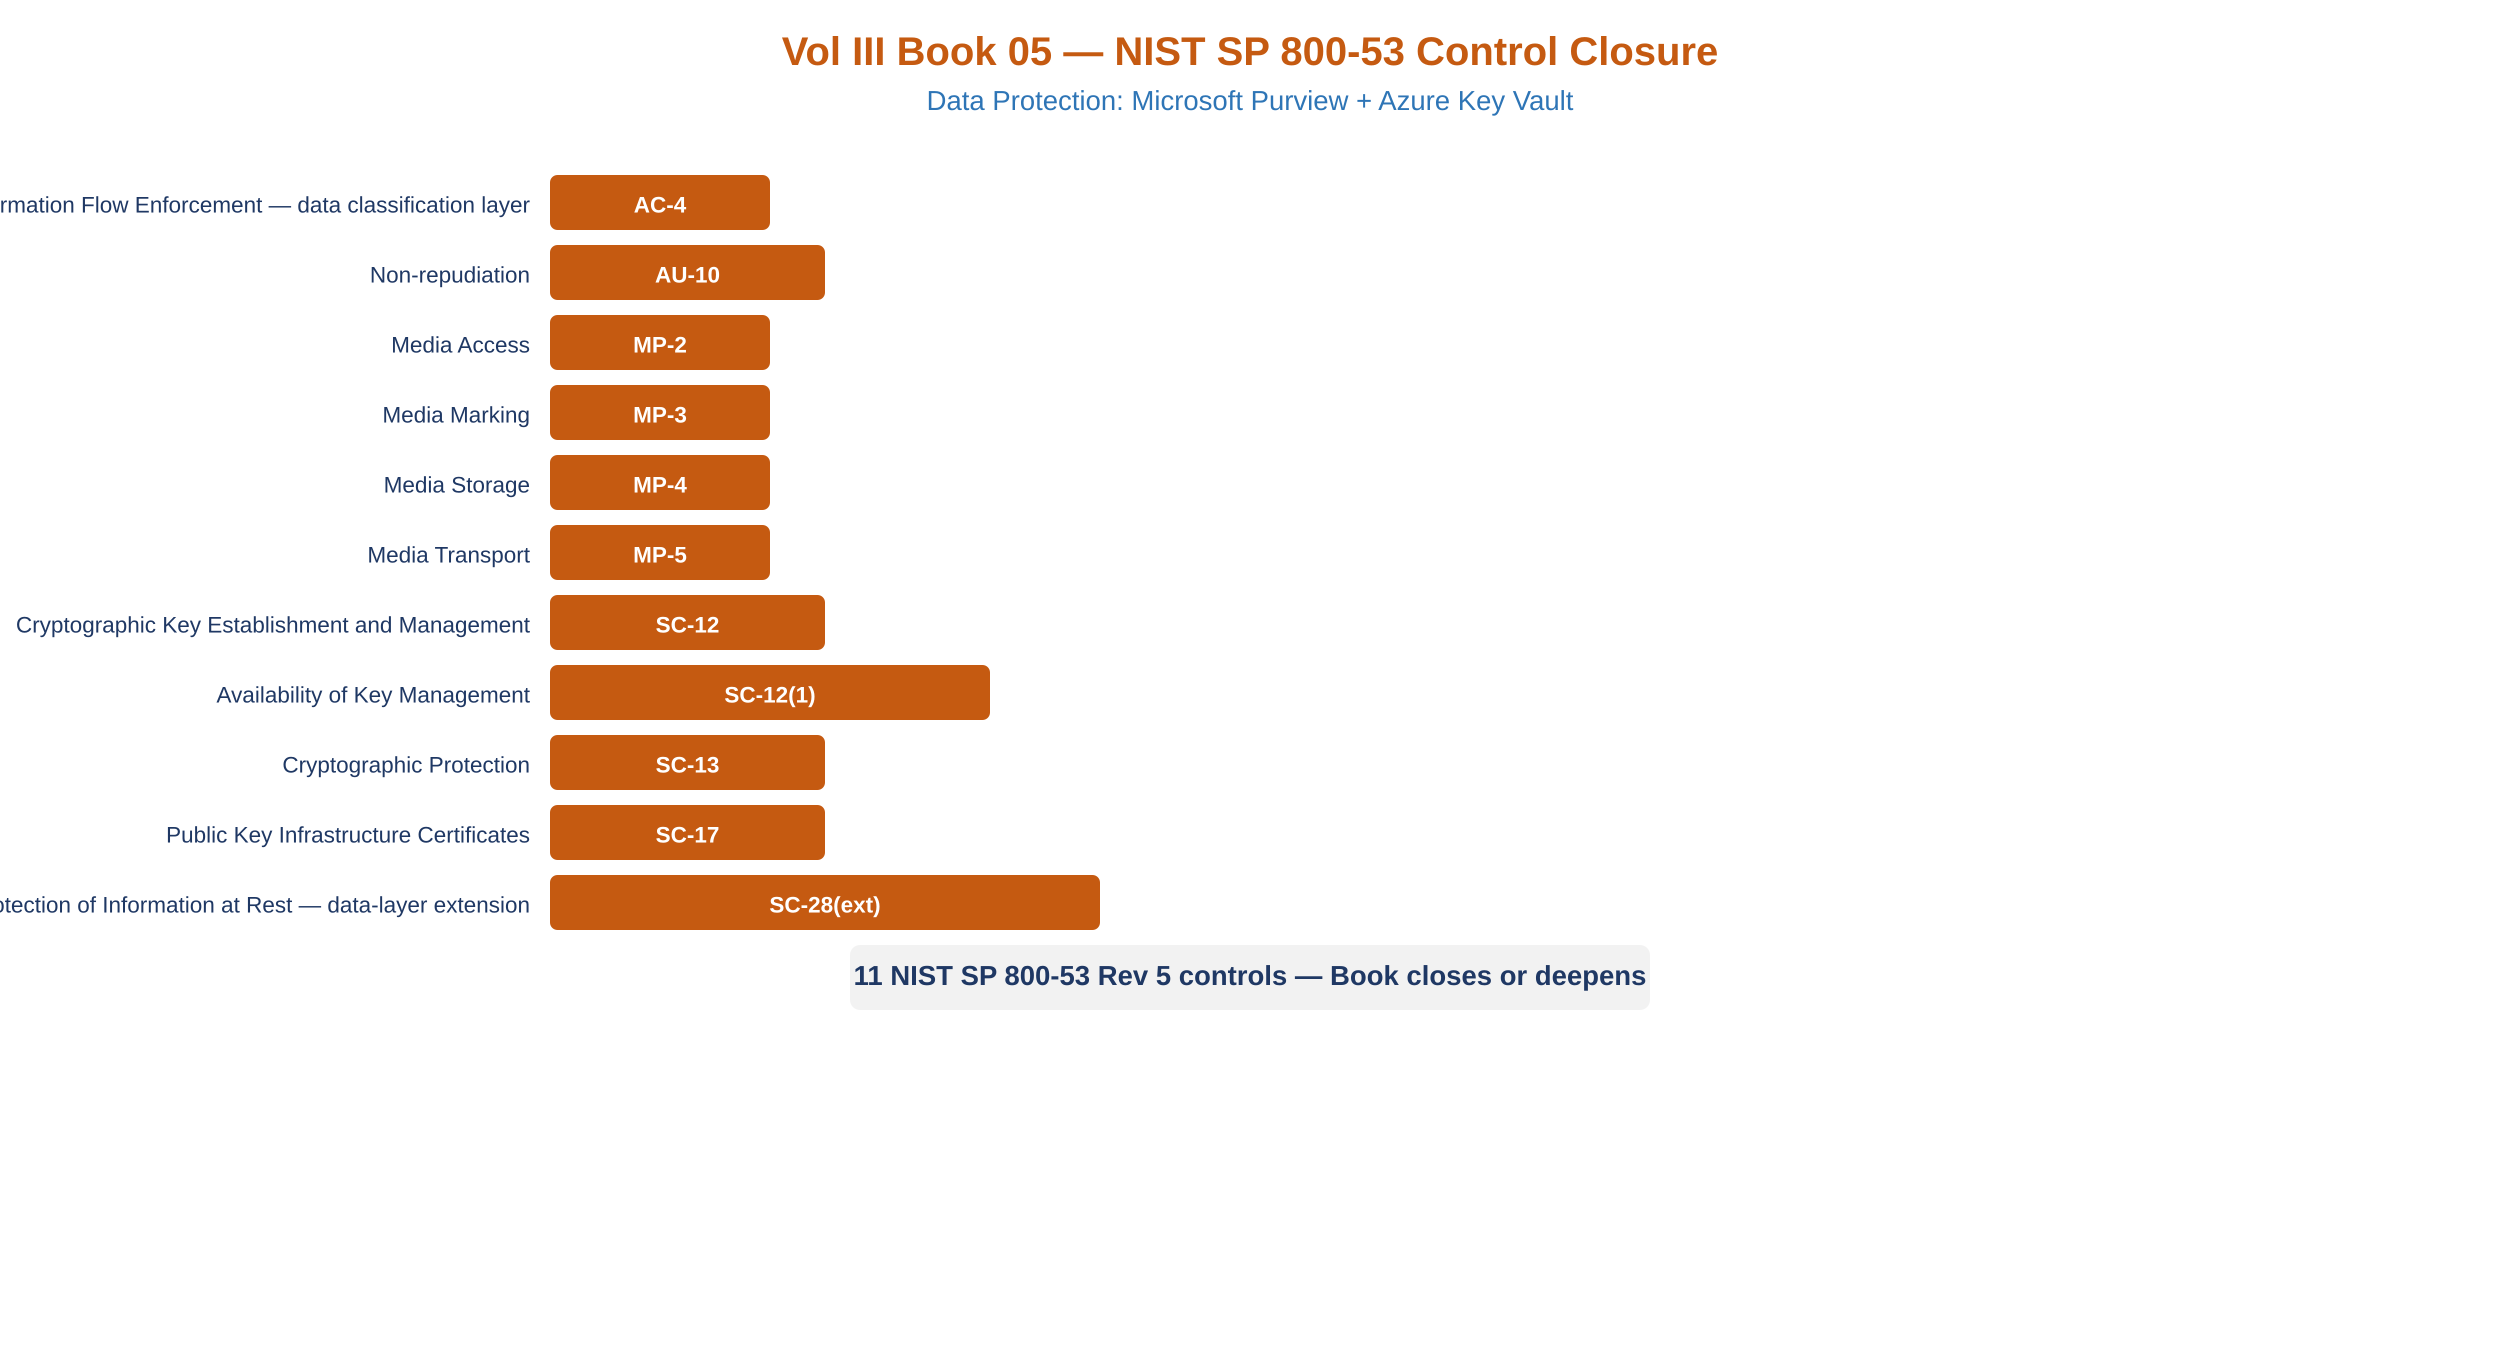
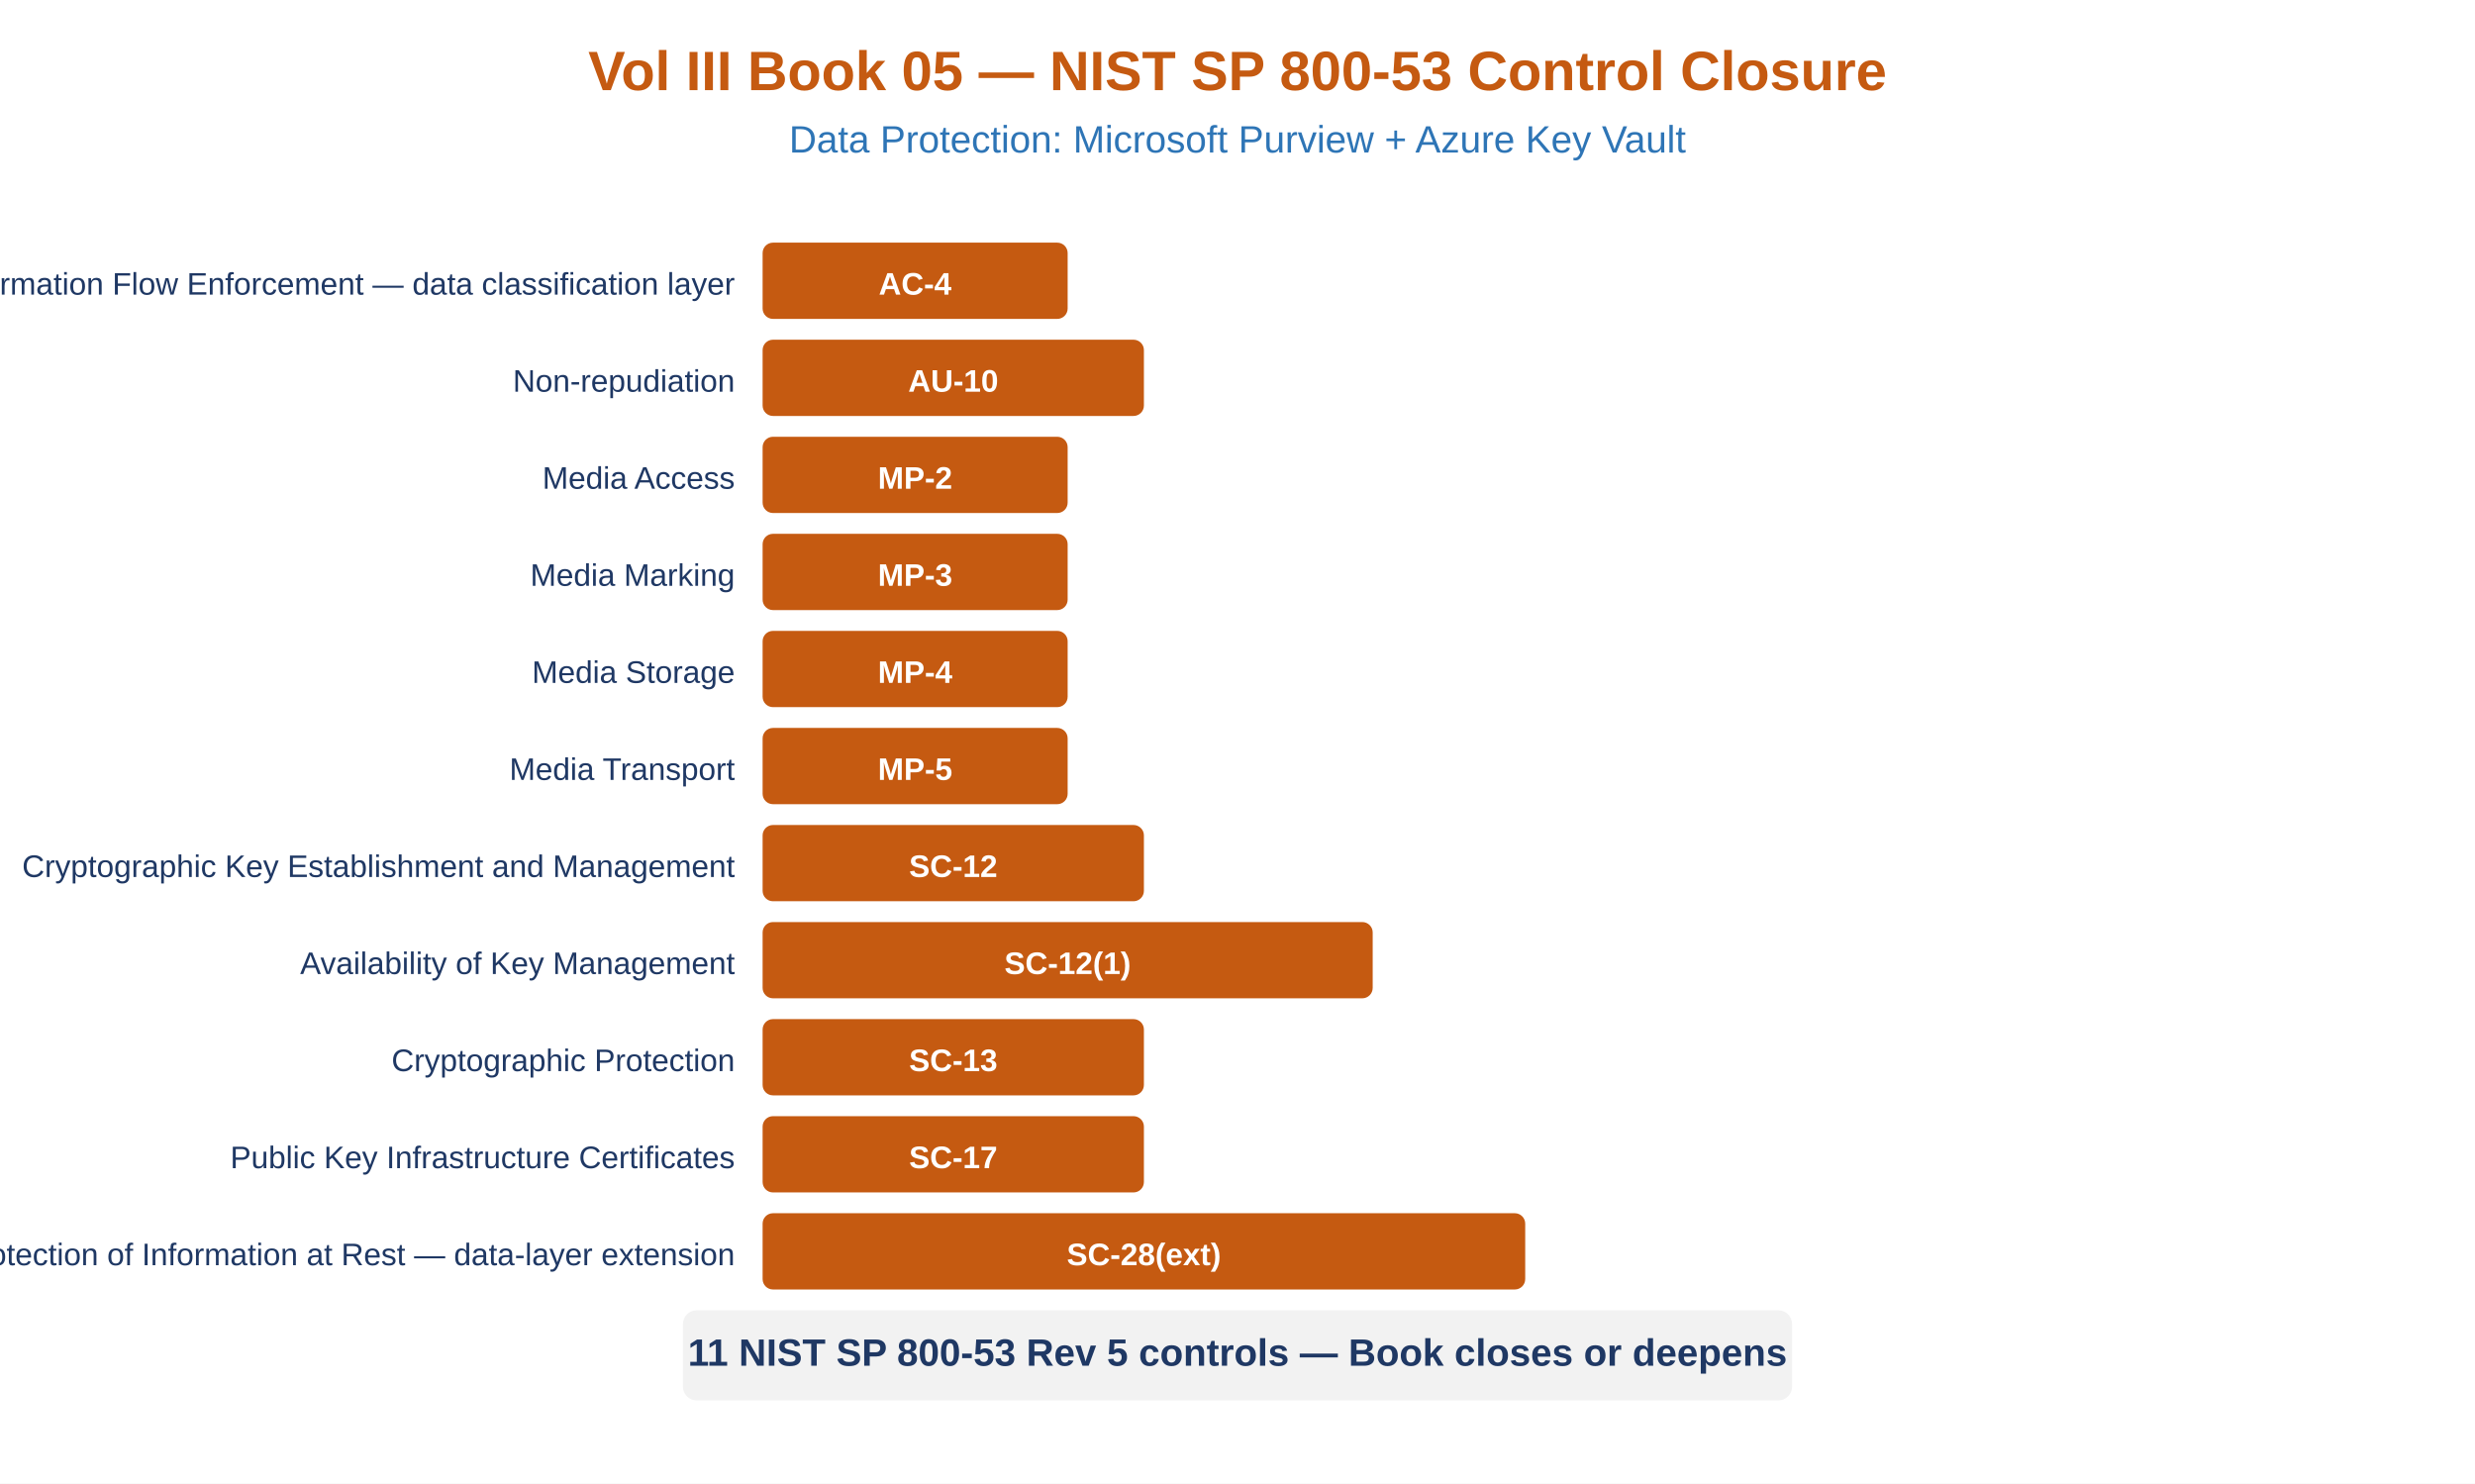
- <svg xmlns="http://www.w3.org/2000/svg" viewBox="0 0 1000 540" style="font-family:Arial,sans-serif;background:#FFFFFF;">
-   <rect width="1000" height="540" fill="#FFFFFF" />
+ <svg xmlns="http://www.w3.org/2000/svg" viewBox="0 0 714 428" style="font-family:Arial,sans-serif;background:#FFFFFF;">
+   <rect width="714" height="428" fill="#FFFFFF" />
  <defs>
    <marker id="arw" markerWidth="8" markerHeight="8" refX="6" refY="3" orient="auto">
      <path d="M0,0 L0,6 L8,3 z" fill="#999" />
    </marker>
    <marker id="arww" markerWidth="8" markerHeight="8" refX="6" refY="3" orient="auto">
      <path d="M0,0 L0,6 L8,3 z" fill="#fff" />
    </marker>
  </defs>
-   <text x="500" y="26" text-anchor="middle" font-size="16" font-weight="bold" font-style="normal" fill="#C55A11">Vol III Book 05 — NIST SP 800-53 Control Closure</text>
-   <text x="500" y="44" text-anchor="middle" font-size="11" font-weight="normal" font-style="normal" fill="#2E75B6">Data Protection: Microsoft Purview + Azure Key Vault</text>
+   <text x="357" y="26" text-anchor="middle" font-size="16" font-weight="bold" font-style="normal" fill="#C55A11">Vol III Book 05 — NIST SP 800-53 Control Closure</text>
+   <text x="357" y="44" text-anchor="middle" font-size="11" font-weight="normal" font-style="normal" fill="#2E75B6">Data Protection: Microsoft Purview + Azure Key Vault</text>
  <rect x="220" y="70" width="88" height="22" rx="3" fill="#C55A11" />
  <text x="264" y="85" text-anchor="middle" font-size="9" font-weight="bold" font-style="normal" fill="#FFFFFF">AC-4</text>
  <text x="212" y="85" text-anchor="end" font-size="9" font-weight="normal" font-style="normal" fill="#1F3864">Information Flow Enforcement — data classification layer</text>
  <rect x="220" y="98" width="110" height="22" rx="3" fill="#C55A11" />
  <text x="275" y="113" text-anchor="middle" font-size="9" font-weight="bold" font-style="normal" fill="#FFFFFF">AU-10</text>
  <text x="212" y="113" text-anchor="end" font-size="9" font-weight="normal" font-style="normal" fill="#1F3864">Non-repudiation</text>
  <rect x="220" y="126" width="88" height="22" rx="3" fill="#C55A11" />
  <text x="264" y="141" text-anchor="middle" font-size="9" font-weight="bold" font-style="normal" fill="#FFFFFF">MP-2</text>
  <text x="212" y="141" text-anchor="end" font-size="9" font-weight="normal" font-style="normal" fill="#1F3864">Media Access</text>
  <rect x="220" y="154" width="88" height="22" rx="3" fill="#C55A11" />
  <text x="264" y="169" text-anchor="middle" font-size="9" font-weight="bold" font-style="normal" fill="#FFFFFF">MP-3</text>
  <text x="212" y="169" text-anchor="end" font-size="9" font-weight="normal" font-style="normal" fill="#1F3864">Media Marking</text>
  <rect x="220" y="182" width="88" height="22" rx="3" fill="#C55A11" />
  <text x="264" y="197" text-anchor="middle" font-size="9" font-weight="bold" font-style="normal" fill="#FFFFFF">MP-4</text>
  <text x="212" y="197" text-anchor="end" font-size="9" font-weight="normal" font-style="normal" fill="#1F3864">Media Storage</text>
  <rect x="220" y="210" width="88" height="22" rx="3" fill="#C55A11" />
  <text x="264" y="225" text-anchor="middle" font-size="9" font-weight="bold" font-style="normal" fill="#FFFFFF">MP-5</text>
  <text x="212" y="225" text-anchor="end" font-size="9" font-weight="normal" font-style="normal" fill="#1F3864">Media Transport</text>
  <rect x="220" y="238" width="110" height="22" rx="3" fill="#C55A11" />
  <text x="275" y="253" text-anchor="middle" font-size="9" font-weight="bold" font-style="normal" fill="#FFFFFF">SC-12</text>
  <text x="212" y="253" text-anchor="end" font-size="9" font-weight="normal" font-style="normal" fill="#1F3864">Cryptographic Key Establishment and Management</text>
  <rect x="220" y="266" width="176" height="22" rx="3" fill="#C55A11" />
  <text x="308" y="281" text-anchor="middle" font-size="9" font-weight="bold" font-style="normal" fill="#FFFFFF">SC-12(1)</text>
  <text x="212" y="281" text-anchor="end" font-size="9" font-weight="normal" font-style="normal" fill="#1F3864">Availability of Key Management</text>
  <rect x="220" y="294" width="110" height="22" rx="3" fill="#C55A11" />
  <text x="275" y="309" text-anchor="middle" font-size="9" font-weight="bold" font-style="normal" fill="#FFFFFF">SC-13</text>
  <text x="212" y="309" text-anchor="end" font-size="9" font-weight="normal" font-style="normal" fill="#1F3864">Cryptographic Protection</text>
  <rect x="220" y="322" width="110" height="22" rx="3" fill="#C55A11" />
  <text x="275" y="337" text-anchor="middle" font-size="9" font-weight="bold" font-style="normal" fill="#FFFFFF">SC-17</text>
  <text x="212" y="337" text-anchor="end" font-size="9" font-weight="normal" font-style="normal" fill="#1F3864">Public Key Infrastructure Certificates</text>
  <rect x="220" y="350" width="220" height="22" rx="3" fill="#C55A11" />
  <text x="330" y="365" text-anchor="middle" font-size="9" font-weight="bold" font-style="normal" fill="#FFFFFF">SC-28(ext)</text>
  <text x="212" y="365" text-anchor="end" font-size="9" font-weight="normal" font-style="normal" fill="#1F3864">Protection of Information at Rest — data-layer extension</text>
-   <rect x="340" y="378" width="320" height="26" rx="4" fill="#F2F2F2" />
-   <text x="500" y="394" text-anchor="middle" font-size="11" font-weight="bold" font-style="normal" fill="#1F3864">11 NIST SP 800-53 Rev 5 controls — Book closes or deepens</text>
+   <rect x="197" y="378" width="320" height="26" rx="4" fill="#F2F2F2" />
+   <text x="357" y="394" text-anchor="middle" font-size="11" font-weight="bold" font-style="normal" fill="#1F3864">11 NIST SP 800-53 Rev 5 controls — Book closes or deepens</text>
</svg>
